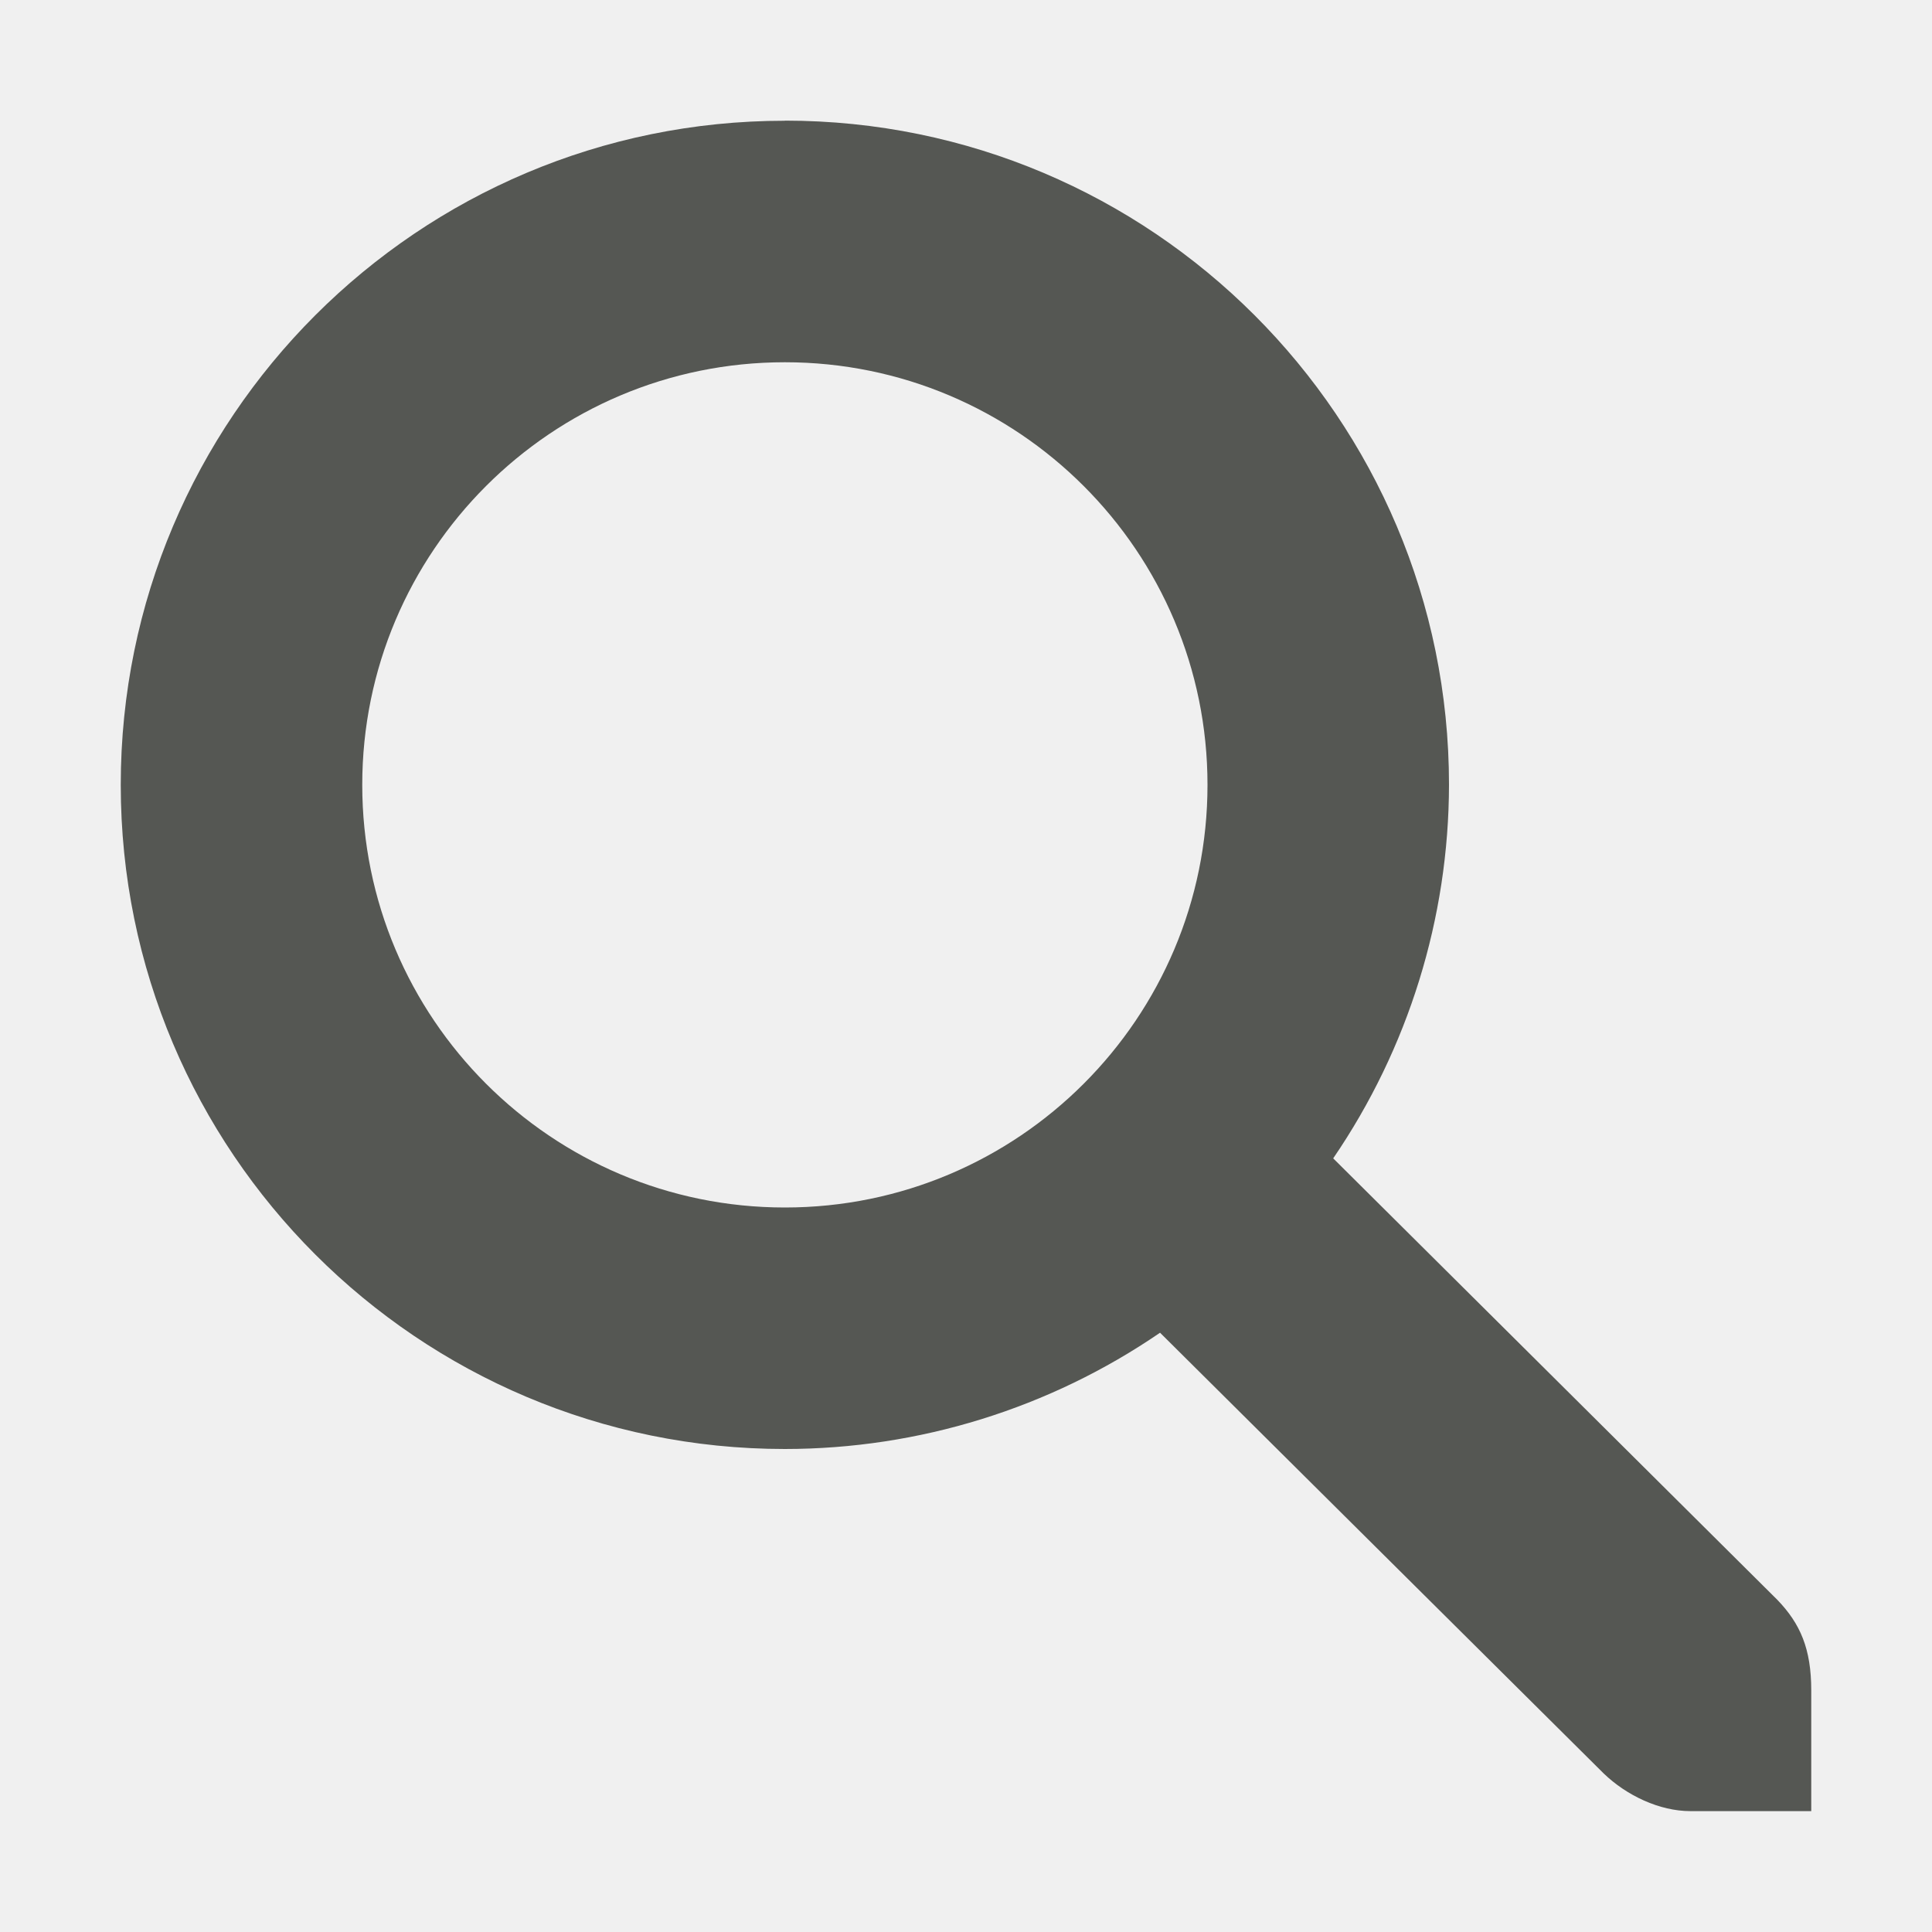
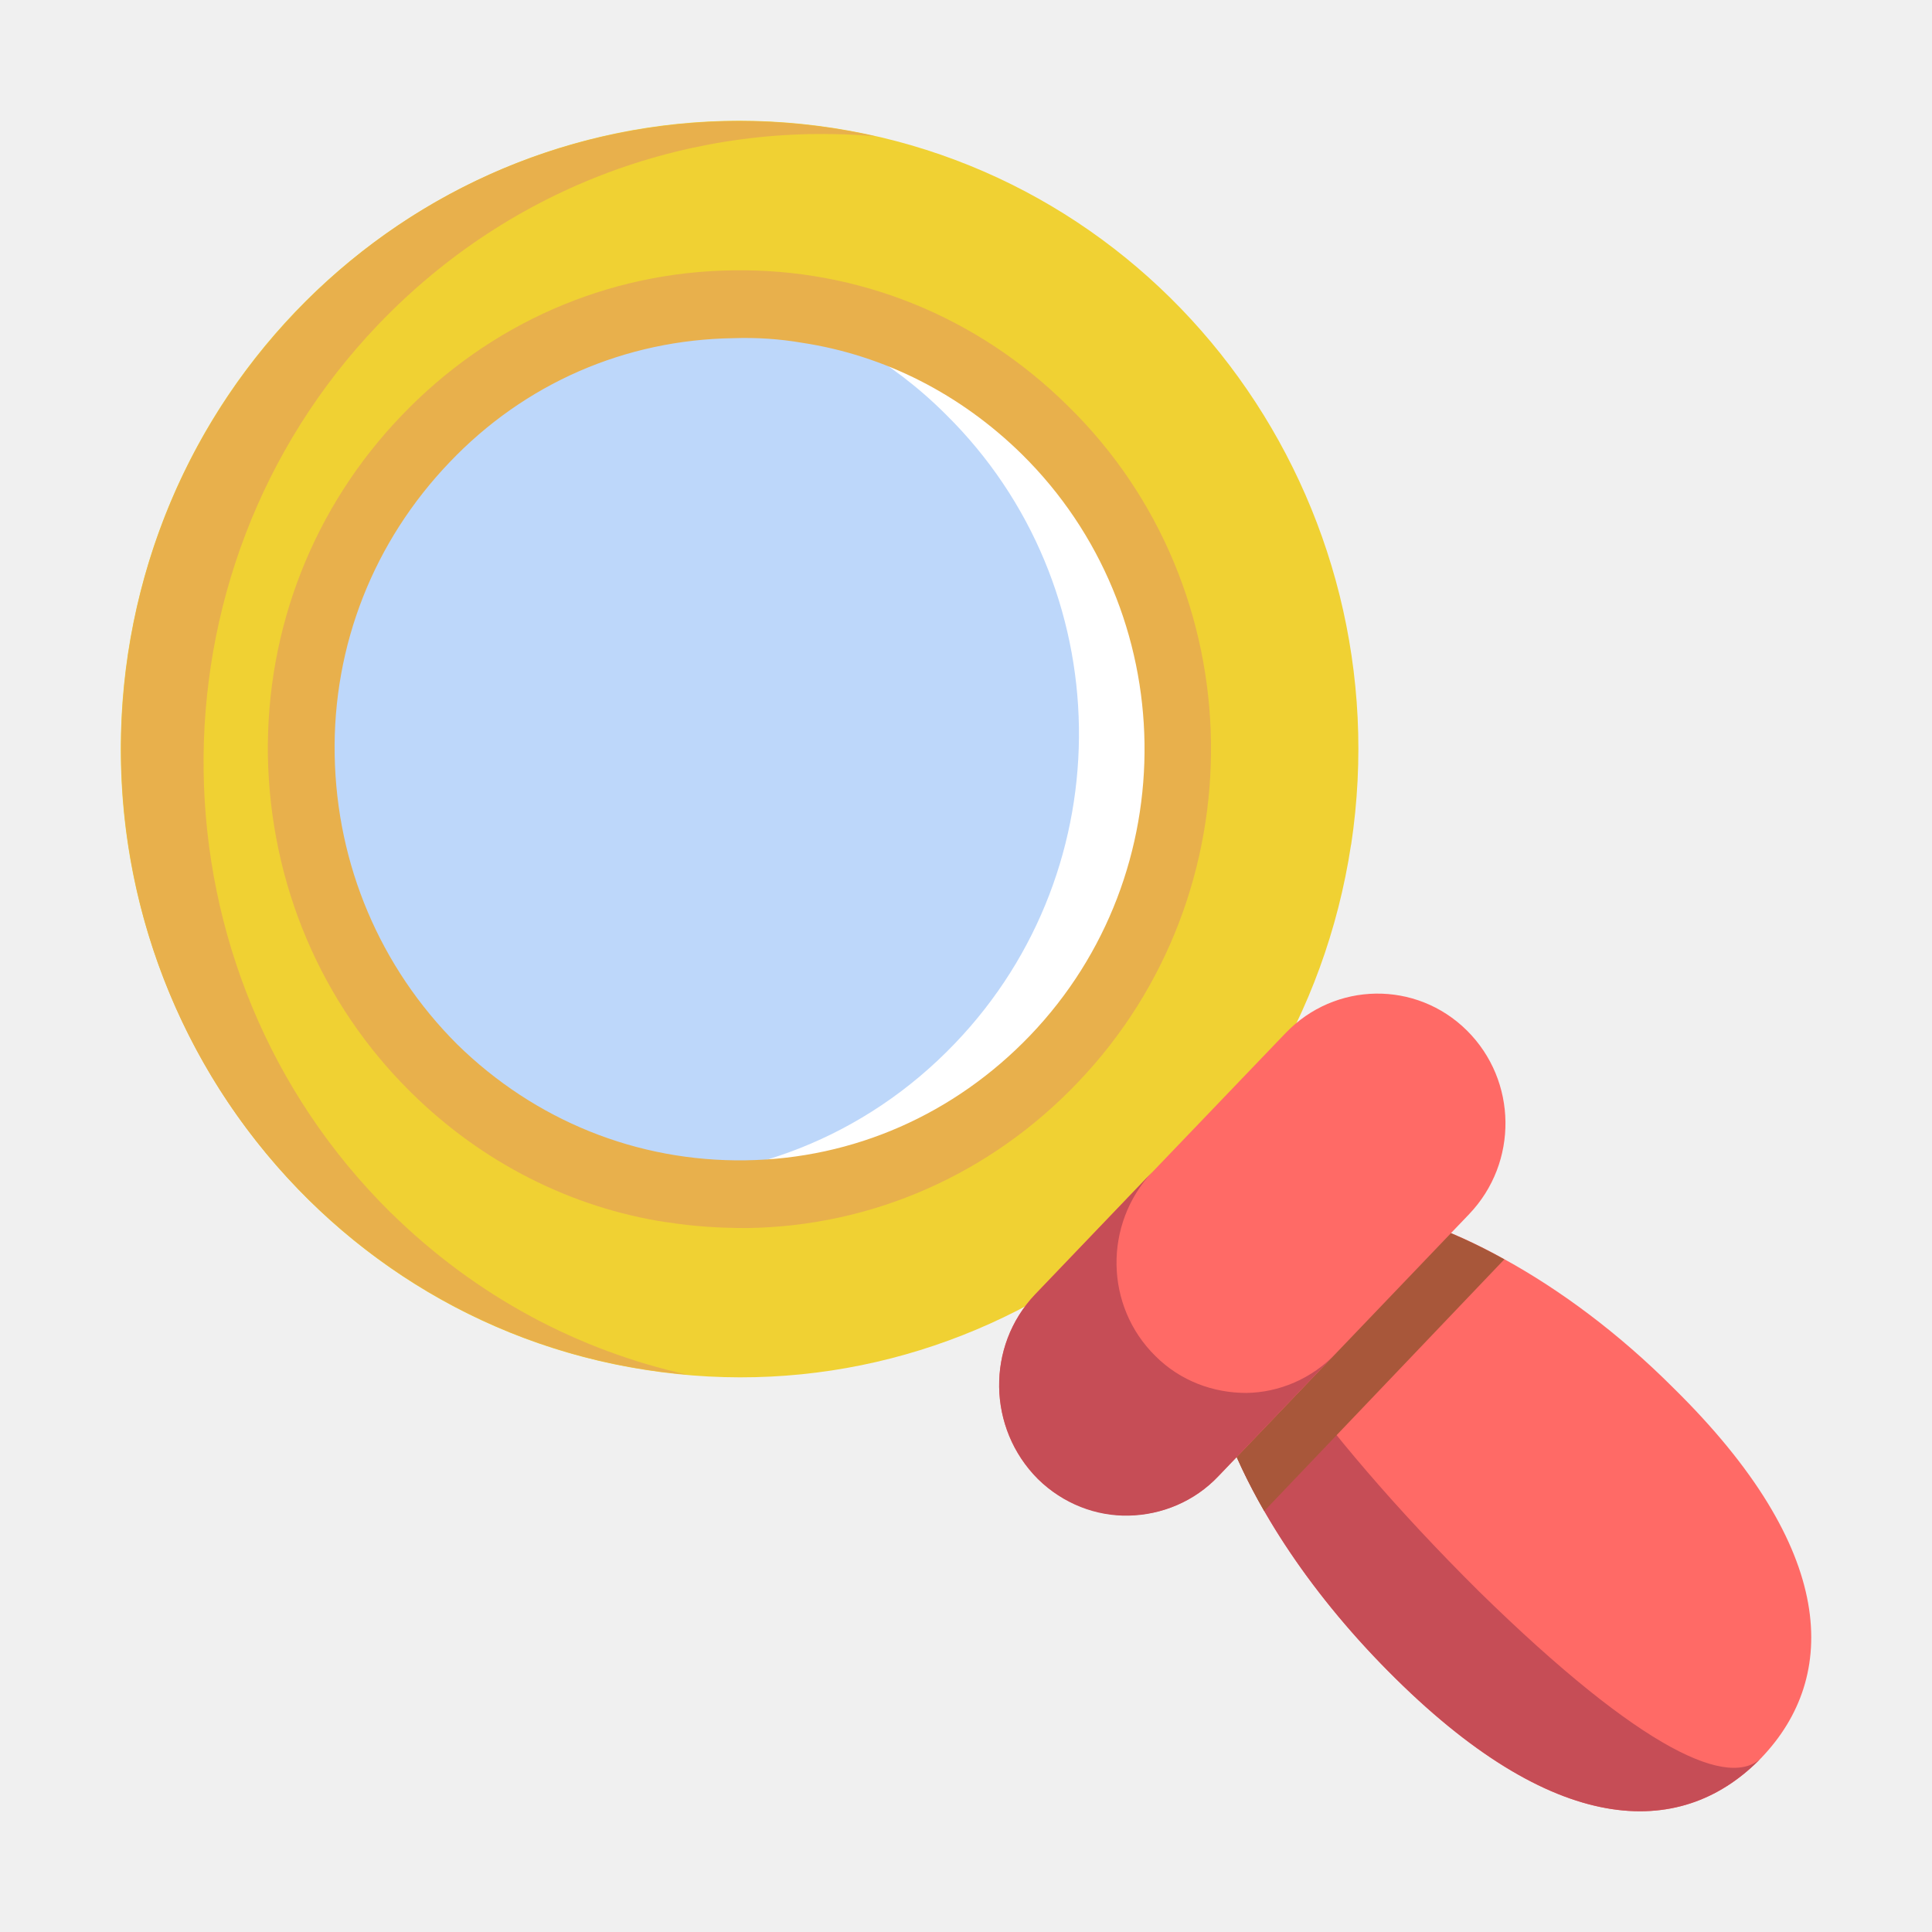
- <svg xmlns="http://www.w3.org/2000/svg" viewBox="0 0 16 16">
-   <path d="m6.5 1a5.5 5.5 0 0 0 -5.5 5.5 5.5 5.5 0 0 0 5.5 5.5 5.5 5.5 0 0 0 3.107-.963l3.674 3.65c.19.183.462.312.719.312h1v-.414-.586c0-.343-.09-.552-.281-.75l-3.678-3.656a5.5 5.5 0 0 0 .959-3.094 5.5 5.5 0 0 0 -5.5-5.5zm0 2a3.5 3.5 0 0 1 3.5 3.5 3.5 3.5 0 0 1 -3.5 3.5 3.5 3.5 0 0 1 -3.5-3.5 3.5 3.5 0 0 1 3.5-3.5z" fill="#555753" />
+ <svg xmlns="http://www.w3.org/2000/svg" viewBox="0 0 16 16" version="1.1" id="svg4">
+   <defs id="defs8" />
+   <g transform="translate(-1.330756,-0.7970343)" id="g892">
+     <g id="g860" transform="matrix(0.8134128,0,0,0.8260847,-1.788385,-2.614486)" style="stroke-width:1.22">
+       <path id="path18" d="m 9.707,9.27 c 0,0.664 -0.539,1.203 -1.199,1.203 -0.66,0 -1.199,-0.539 -1.199,-1.203 0,-0.664 0.539,-1.203 1.199,-1.203 0.66,0 1.199,0.539 1.199,1.203 z m 0,0" style="fill:#000000;fill-opacity:1;fill-rule:nonzero;stroke:none;stroke-width:1.22" />
+       <path id="path24" d="M 17.59,12.598 C 17.062,16.031 13.848,18.395 10.406,17.863 6.973,17.34 4.613,14.121 5.137,10.684 c 0.531,-3.441 3.746,-5.797 7.188,-5.27 3.438,0.527 5.793,3.746 5.266,7.184 z m 0,0" style="fill:#f0d133;fill-opacity:1;fill-rule:nonzero;stroke:none;stroke-width:1.22" />
+       <path id="path26" d="m 14.566,14.746 c -1.719,1.773 -4.539,1.812 -6.312,0.094 C 7.746,14.348 7.383,13.762 7.16,13.137 6.961,12.582 6.879,11.996 6.91,11.414 6.938,10.895 7.051,10.379 7.262,9.891 7.465,9.398 7.77,8.934 8.16,8.531 8.223,8.473 8.273,8.418 8.332,8.367 c 1.723,-1.605 4.43,-1.594 6.141,0.07 1.77,1.715 1.812,4.543 0.094,6.309 z m 0,0" style="fill:#bdd7fa;fill-opacity:1;fill-rule:nonzero;stroke:none;stroke-width:1.22" />
+       <path id="path28" d="m 7.816,16.289 c 0.867,0.84 1.91,1.379 3.012,1.621 -1.402,-0.117 -2.766,-0.703 -3.848,-1.75 -2.5,-2.426 -2.555,-6.414 -0.133,-8.906 1.586,-1.633 3.836,-2.219 5.898,-1.758 -1.82,-0.156 -3.688,0.477 -5.059,1.887 -2.418,2.488 -2.367,6.48 0.129,8.906 z m 0,0" style="fill:#e8b04c;fill-opacity:1;fill-rule:nonzero;stroke:none;stroke-width:1.22" />
+       <path id="path30" d="m 14.566,14.746 c -1.172,1.211 -2.867,1.613 -4.383,1.195 1.219,0.047 2.453,-0.402 3.375,-1.352 1.719,-1.766 1.676,-4.586 -0.094,-6.305 -0.555,-0.547 -1.227,-0.914 -1.93,-1.102 1.062,0.035 2.117,0.457 2.938,1.254 1.77,1.715 1.812,4.543 0.094,6.309 z m 0,0" style="fill:#ffffff;fill-opacity:1;fill-rule:nonzero;stroke:none;stroke-width:1.22" />
+       <path id="path32" d="m 21.773,21.746 c -0.785,0.805 -2.051,0.844 -3.73,-0.789 -0.559,-0.543 -1.008,-1.117 -1.336,-1.68 -0.664,-1.133 -0.816,-2.195 -0.289,-2.73 0.523,-0.539 1.586,-0.422 2.734,0.207 0.57,0.309 1.164,0.742 1.719,1.289 1.68,1.625 1.68,2.898 0.902,3.703 z m 0,0" style="fill:#ff6a66;fill-opacity:1;fill-rule:nonzero;stroke:none;stroke-width:1.22" />
+       <path id="path34" d="m 21.773,21.746 c -0.785,0.805 -2.051,0.844 -3.73,-0.789 -1.684,-1.633 -2.41,-3.609 -1.625,-4.41 -0.312,0.316 0.797,1.898 2.473,3.535 1.684,1.625 2.566,1.984 2.883,1.664 z m 0,0" style="fill:#c64d56;fill-opacity:1;fill-rule:nonzero;stroke:none;stroke-width:1.22" />
+       <path id="path36" d="m 19.152,16.754 c -0.004,0.004 -0.008,0.008 -0.016,0.016 l -2.43,2.508 c -0.664,-1.133 -0.816,-2.195 -0.289,-2.73 0.523,-0.539 1.586,-0.422 2.734,0.207 z m 0,0" style="fill:#a8573a;fill-opacity:1;fill-rule:nonzero;stroke:none;stroke-width:1.22" />
+       <path id="path38" d="m 16.922,14.488 -2.551,2.621 c -0.496,0.516 -0.484,1.34 0.031,1.848 0.516,0.496 1.344,0.484 1.84,-0.031 l 2.551,-2.625 c 0.5,-0.516 0.492,-1.336 -0.023,-1.84 -0.516,-0.504 -1.344,-0.492 -1.848,0.027 z m 0,0" style="fill:#ff6a66;fill-opacity:1;fill-rule:nonzero;stroke:none;stroke-width:1.22" />
+       <path id="path40" d="m 16.523,18.094 c 0.332,-0.004 0.668,-0.141 0.914,-0.398 l -1.195,1.23 c -0.246,0.258 -0.582,0.391 -0.914,0.398 -0.332,0.008 -0.668,-0.117 -0.926,-0.367 C 13.887,18.449 13.875,17.625 14.371,17.109 l 1.195,-1.23 c -0.496,0.523 -0.484,1.344 0.031,1.844 0.258,0.254 0.594,0.371 0.926,0.371 z m 0,0" style="fill:#c64d56;fill-opacity:1;fill-rule:nonzero;stroke:none;stroke-width:1.22" />
+       <path id="path42" d="M 10.621,16.383 C 9.652,16.238 8.742,15.785 8.02,15.082 7.102,14.191 6.586,12.988 6.562,11.707 6.543,10.43 7.027,9.215 7.922,8.297 c 0.891,-0.918 2.09,-1.441 3.375,-1.457 1.277,-0.02 2.488,0.461 3.41,1.359 1.906,1.836 1.945,4.883 0.102,6.781 -0.891,0.922 -2.094,1.445 -3.371,1.461 -0.277,0 -0.543,-0.016 -0.816,-0.059 z M 12,7.566 C 11.77,7.527 11.535,7.512 11.301,7.52 c -1.102,0.016 -2.125,0.453 -2.891,1.246 -0.77,0.793 -1.188,1.832 -1.168,2.934 0.02,1.102 0.465,2.129 1.246,2.898 0.793,0.766 1.836,1.18 2.938,1.164 1.102,-0.016 2.125,-0.461 2.895,-1.25 1.59,-1.633 1.547,-4.246 -0.082,-5.828 C 13.617,8.082 12.84,7.691 12,7.566 Z m 0,0" style="fill:#e8b04c;fill-opacity:1;fill-rule:nonzero;stroke:none;stroke-width:1.22" />
+     </g>
+   </g>
</svg>
